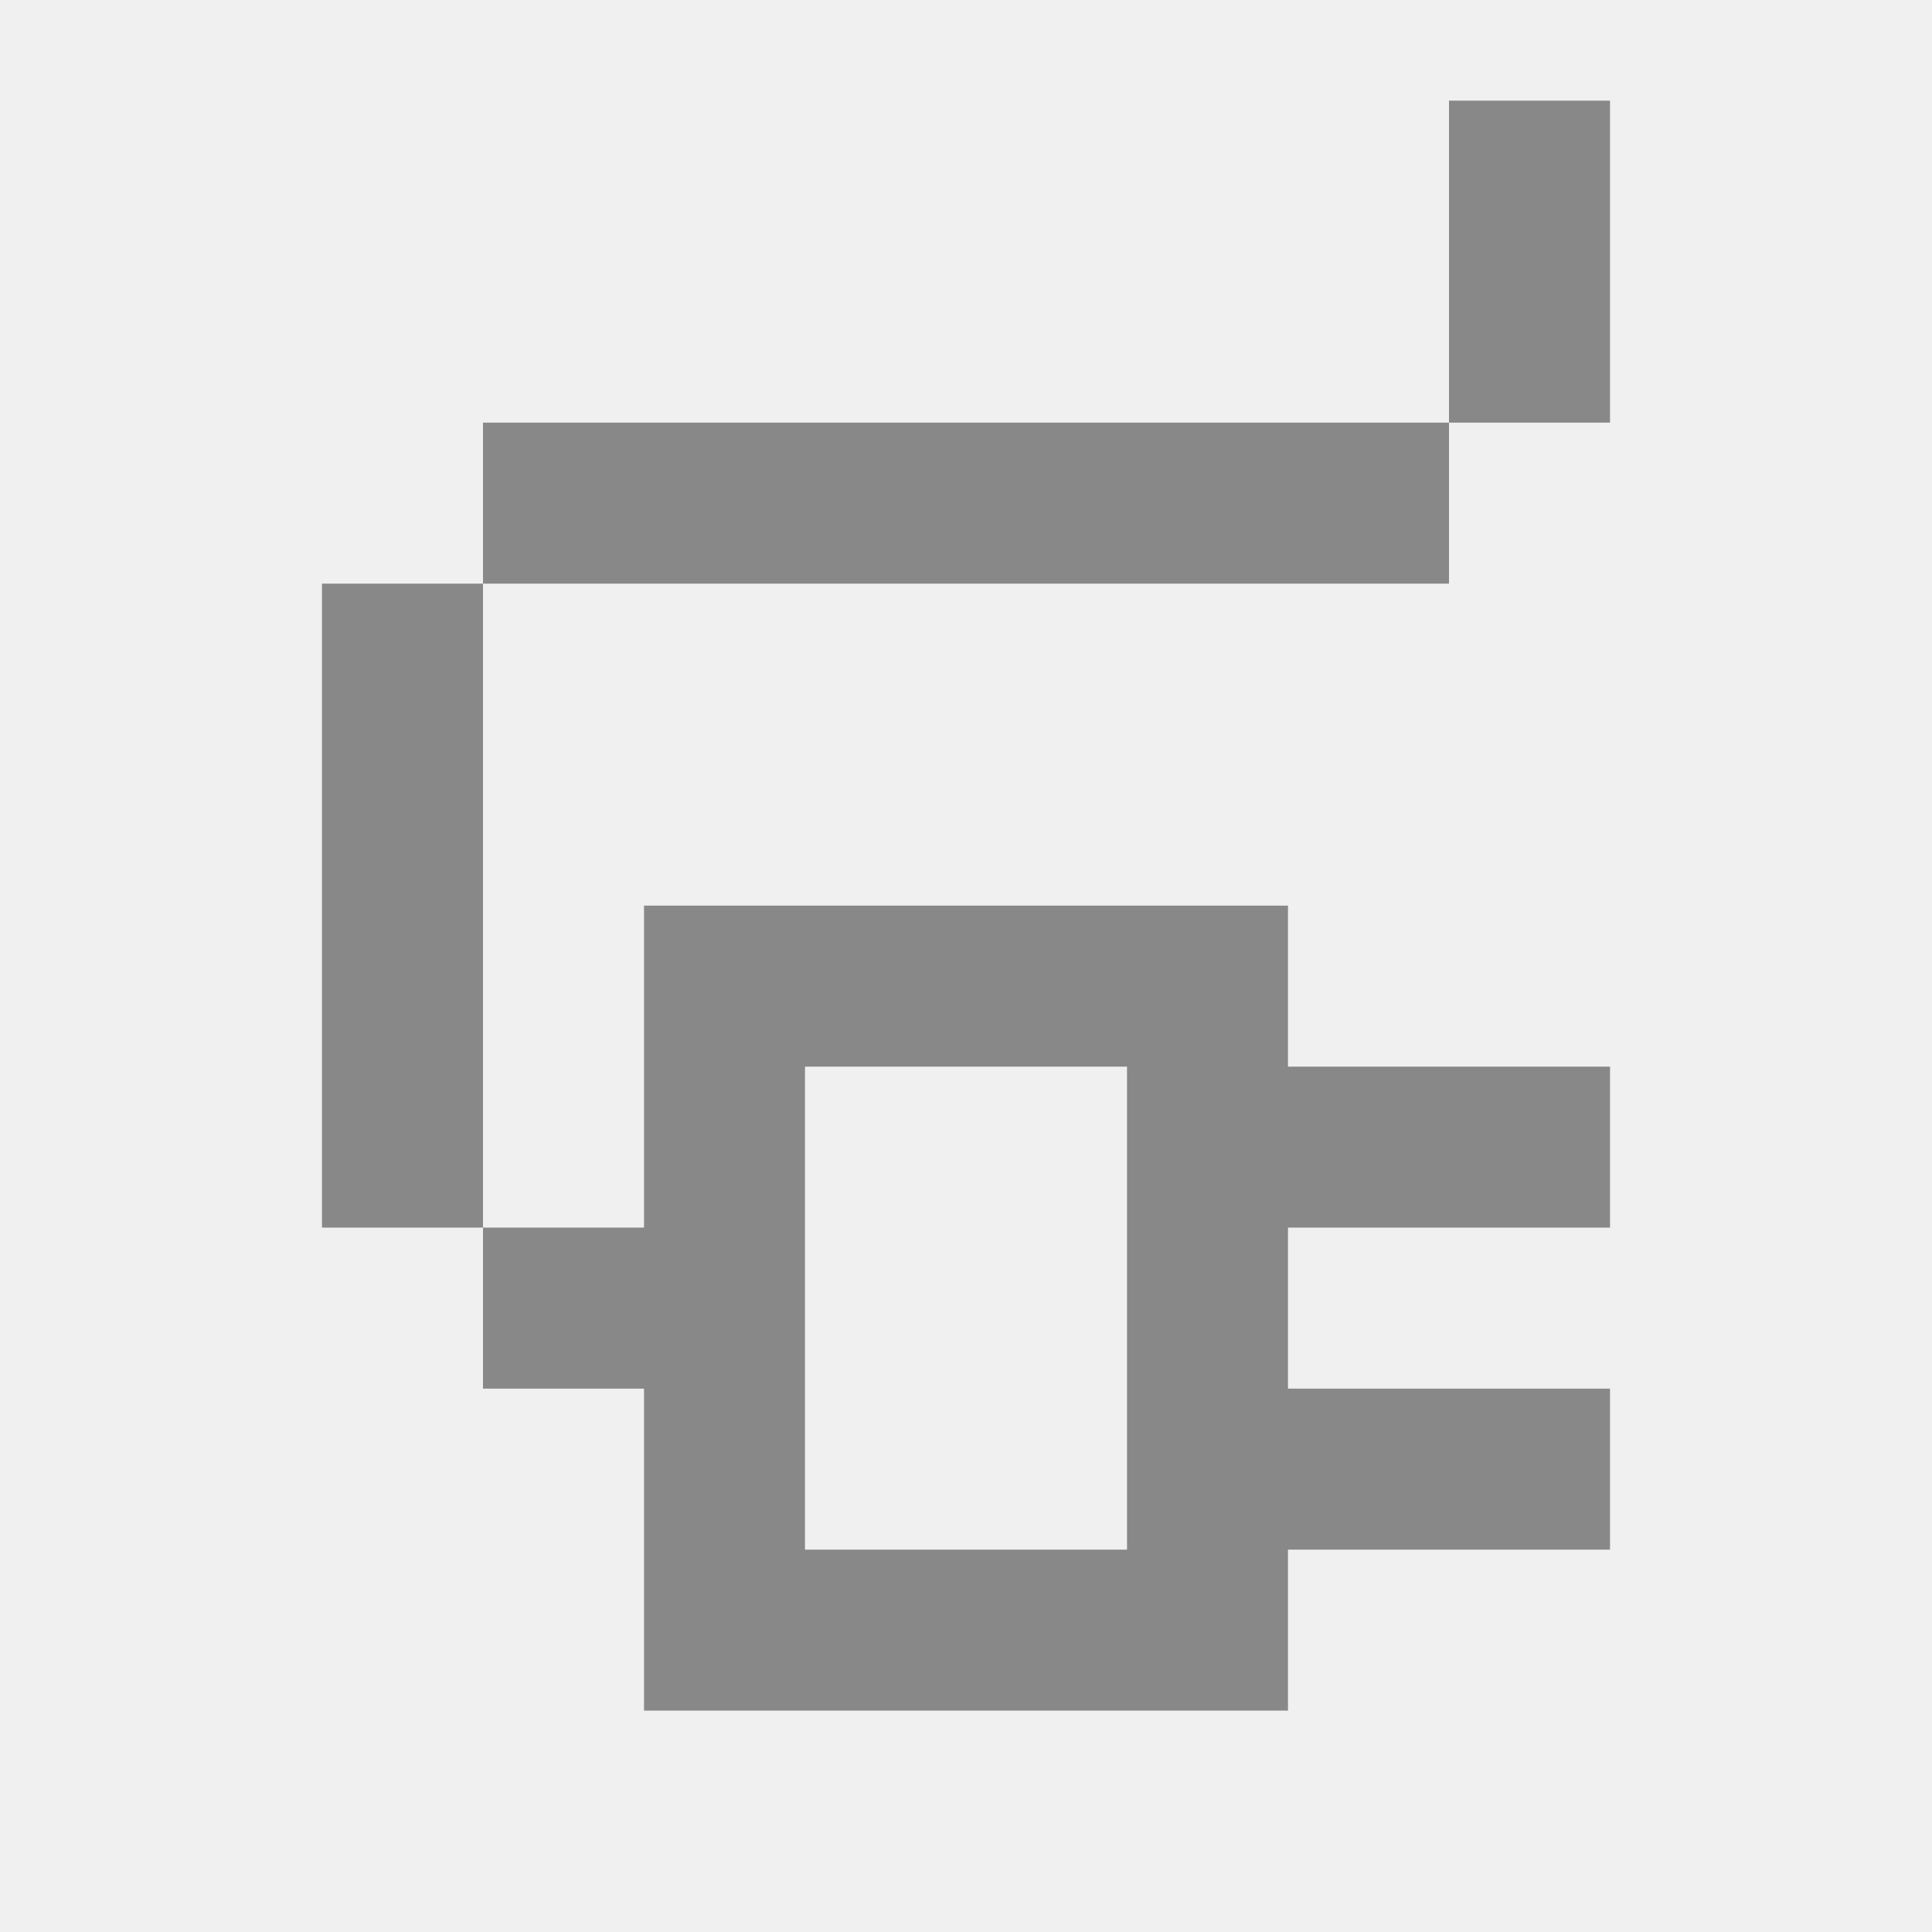
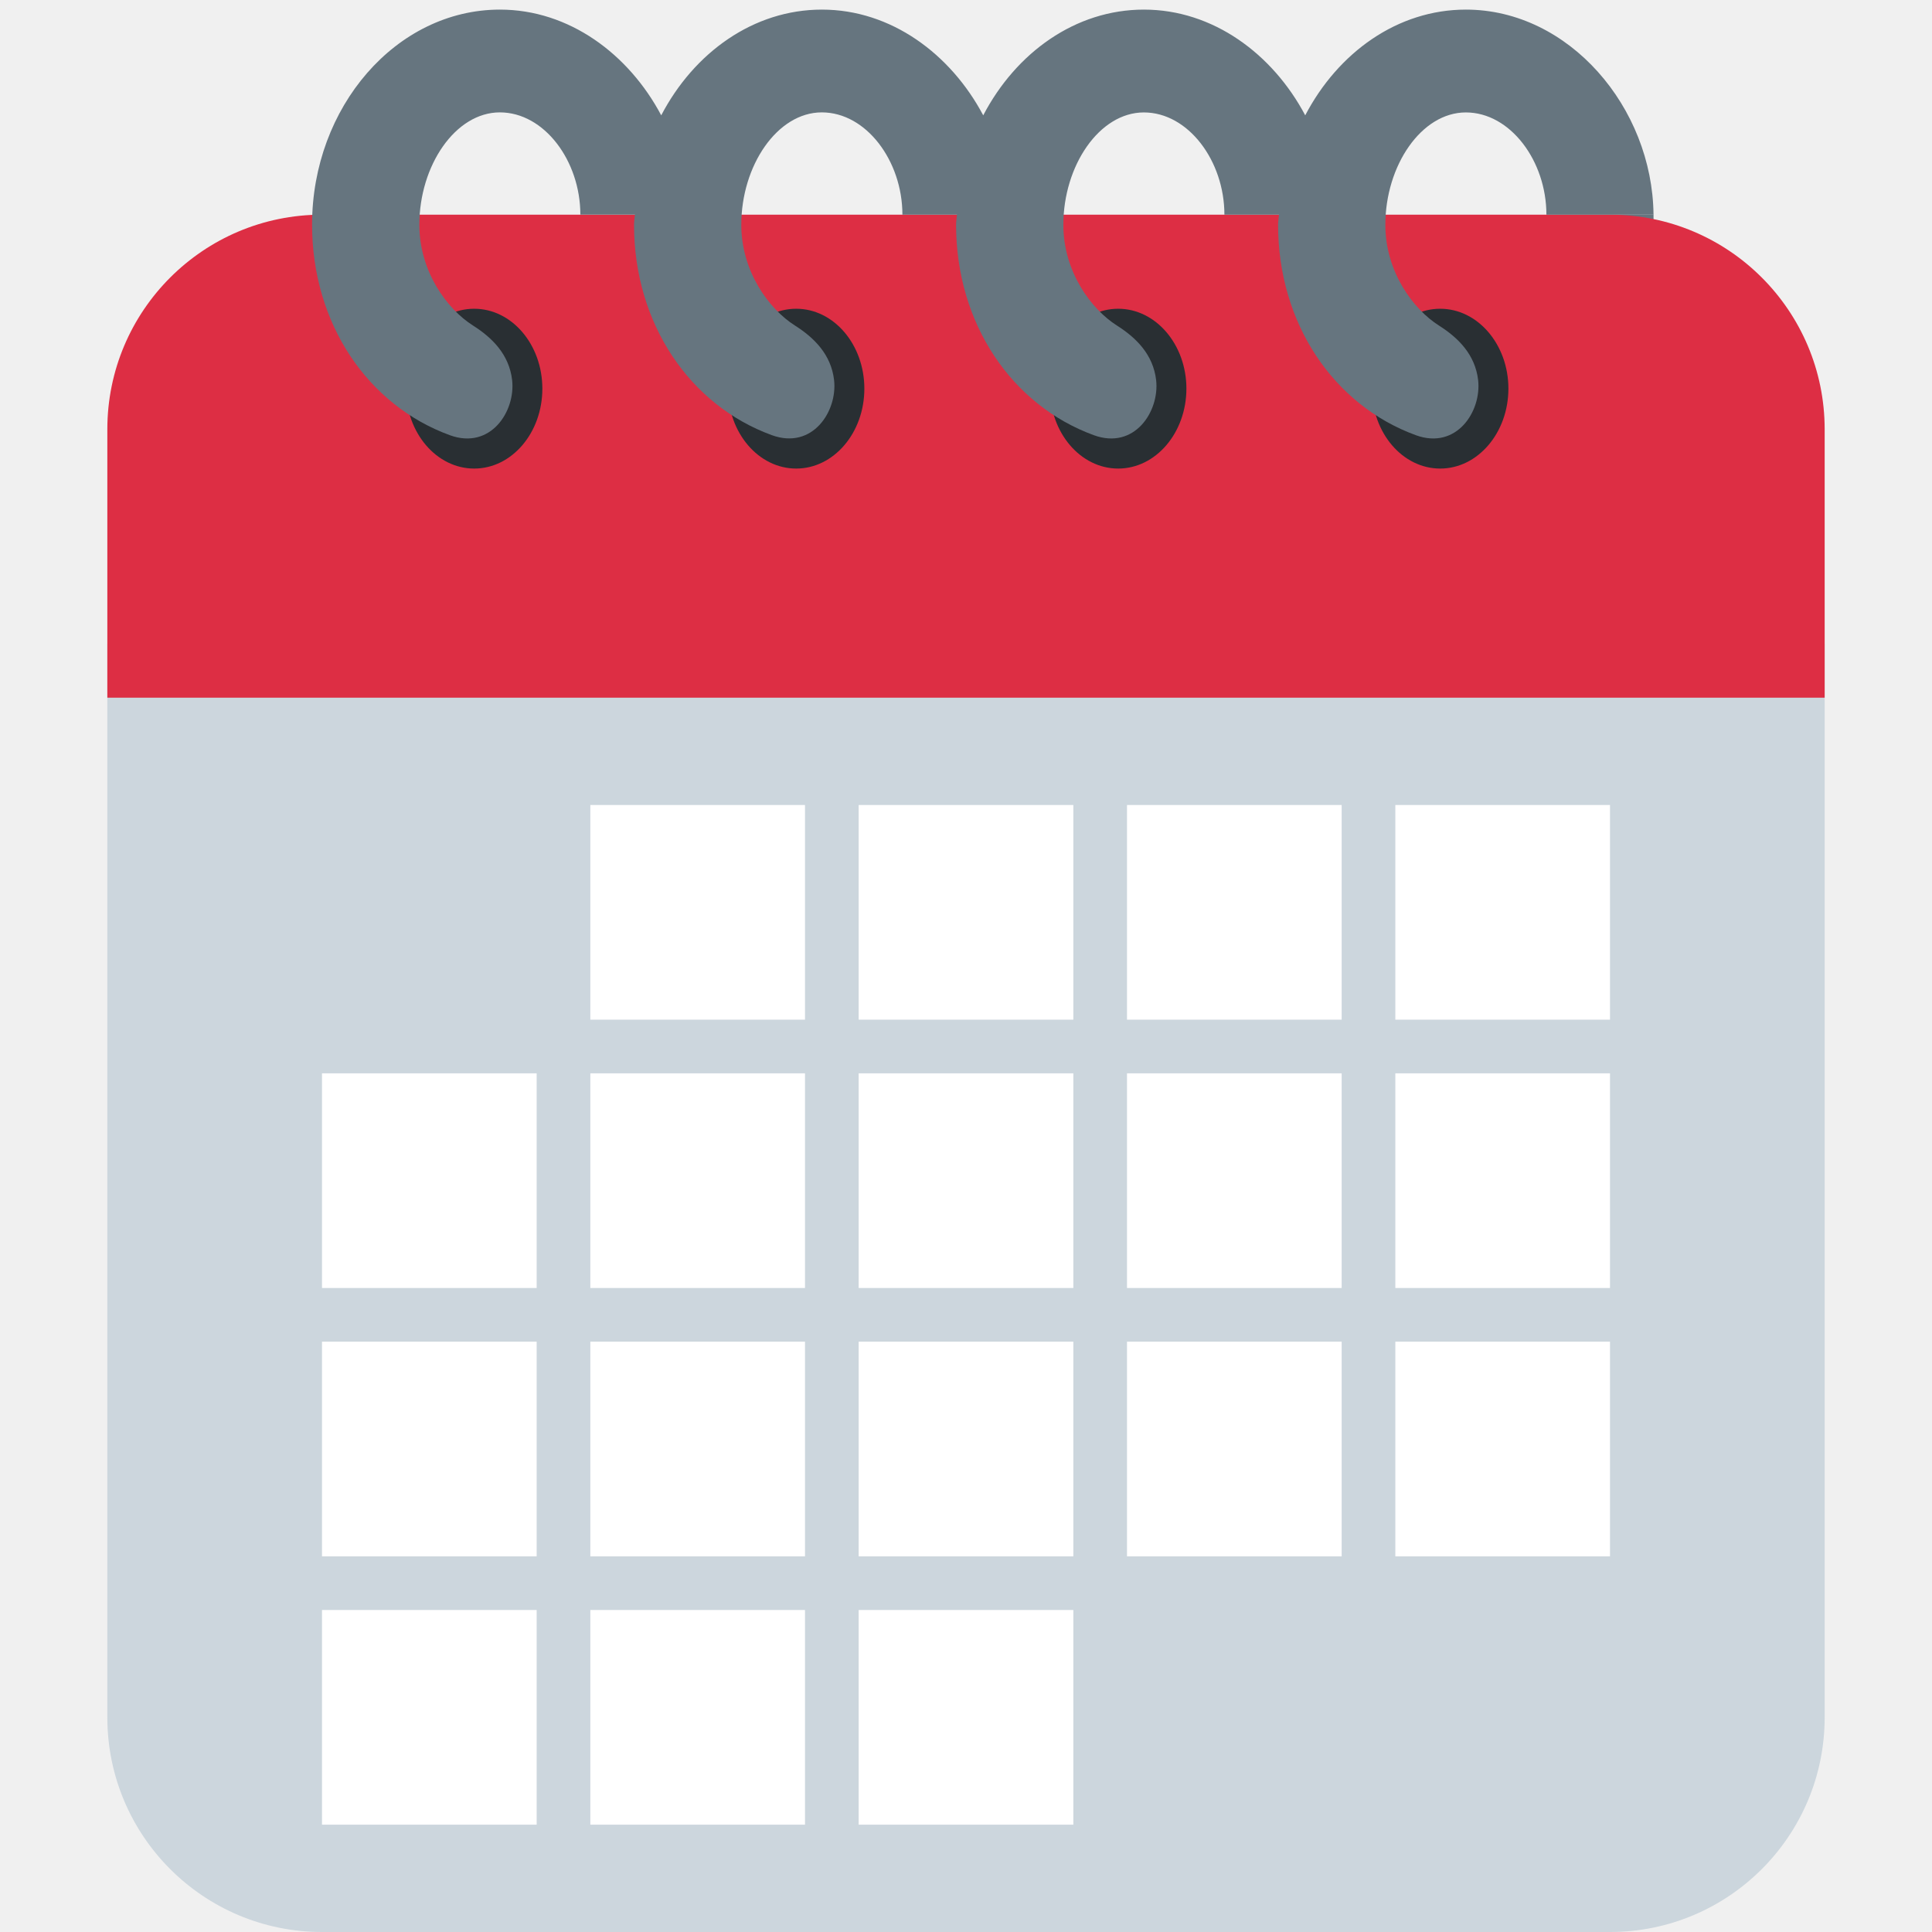
- <svg xmlns="http://www.w3.org/2000/svg" width="32" height="32" viewBox="0 0 32 32" fill="none">
-   <path d="M26.667 1.667H24V7H8V9.667H5.333V20.333H8V23H10.667V28.333H21.333V25.667H26.667V23H21.333V20.333H26.667V17.667H21.333V15H10.667V20.333H8V9.667H24V7H26.667V1.667ZM18.667 25.667H13.333V17.667H18.667V25.667Z" fill="#888888" />
+ <svg xmlns="http://www.w3.org/2000/svg" width="24" height="24" viewBox="0 0 36 36">
+   <path fill="#66757f" d="M28.815 4h1.996v1h-1.996z" />
+   <path fill="#ccd6dd" d="M2 12v20a4 4 0 0 0 4 4h24a4 4 0 0 0 4-4V12z" />
+   <path fill="#dd2e44" d="M30 4H6a4 4 0 0 0-4 4v5h32V8a4 4 0 0 0-4-4" />
+   <path fill="#292f33" d="M8.836 8.731c-.702 0-1.271-.666-1.271-1.489c0-.822.569-1.489 1.271-1.489c.701 0 1.27.667 1.27 1.489c0 .822-.569 1.489-1.27 1.489m6 0c-.702 0-1.271-.666-1.271-1.489c0-.822.569-1.489 1.271-1.489c.701 0 1.27.667 1.27 1.489c0 .822-.569 1.489-1.27 1.489m6 0c-.702 0-1.271-.666-1.271-1.489c0-.822.569-1.489 1.271-1.489c.701 0 1.271.667 1.271 1.489c-.001.822-.57 1.489-1.271 1.489m6 0c-.702 0-1.271-.666-1.271-1.489c0-.822.569-1.489 1.271-1.489c.701 0 1.271.667 1.271 1.489c-.001.822-.57 1.489-1.271 1.489" />
+   <path fill="#66757f" d="M27.315.179c-1.277 0-2.383.802-2.994 1.97c-.606-1.143-1.717-1.97-3.006-1.97c-1.277 0-2.383.802-2.994 1.97c-.606-1.143-1.717-1.97-3.006-1.97c-1.277 0-2.383.802-2.994 1.97c-.606-1.143-1.717-1.97-3.006-1.97c-1.934 0-3.5 1.819-3.5 4.005c0 1.854 1.045 3.371 2.569 3.926c.759.275 1.224-.447 1.159-1.026c-.055-.48-.374-.793-.729-1.018c-.485-.307-1-1.008-1-1.877c0-1.104.671-2.095 1.5-2.095s1.5.905 1.5 1.905h1.016c-.003.062-.016.121-.016.184c0 1.854 1.045 3.371 2.569 3.926c.759.275 1.224-.447 1.159-1.026c-.055-.479-.374-.792-.729-1.017c-.485-.307-1-1.008-1-1.877c0-1.104.671-2.095 1.5-2.095S16.815 3 16.815 4h1.016c-.003.062-.016.121-.016.184c0 1.854 1.045 3.371 2.569 3.926c.759.275 1.224-.447 1.159-1.026c-.055-.479-.374-.792-.729-1.017c-.485-.307-1-1.008-1-1.877c0-1.104.671-2.095 1.5-2.095S22.815 3 22.815 4h1.016c-.003.062-.016.121-.016.184c0 1.854 1.045 3.371 2.569 3.926c.759.275 1.224-.447 1.159-1.026c-.055-.479-.374-.792-.729-1.017c-.485-.307-1-1.008-1-1.877c0-1.104.671-2.095 1.5-2.095S28.815 3 28.815 4h1.996C30.79 2 29.235.179 27.315.179" />
+   <path fill="#fff" d="M11 15h4v4h-4zm5 0h4v4h-4zm5 0h4v4h-4zm5 0h4v4h-4zM6 20h4v4H6zm5 0h4v4h-4zm5 0h4v4h-4zm5 0h4v4h-4zm5 0h4v4h-4zM6 25h4v4H6zm5 0h4v4h-4zm5 0h4v4h-4zm5 0h4v4h-4zm5 0h4v4h-4zM6 30h4v4H6zm5 0h4v4h-4zm5 0h4v4h-4z" />
</svg>
